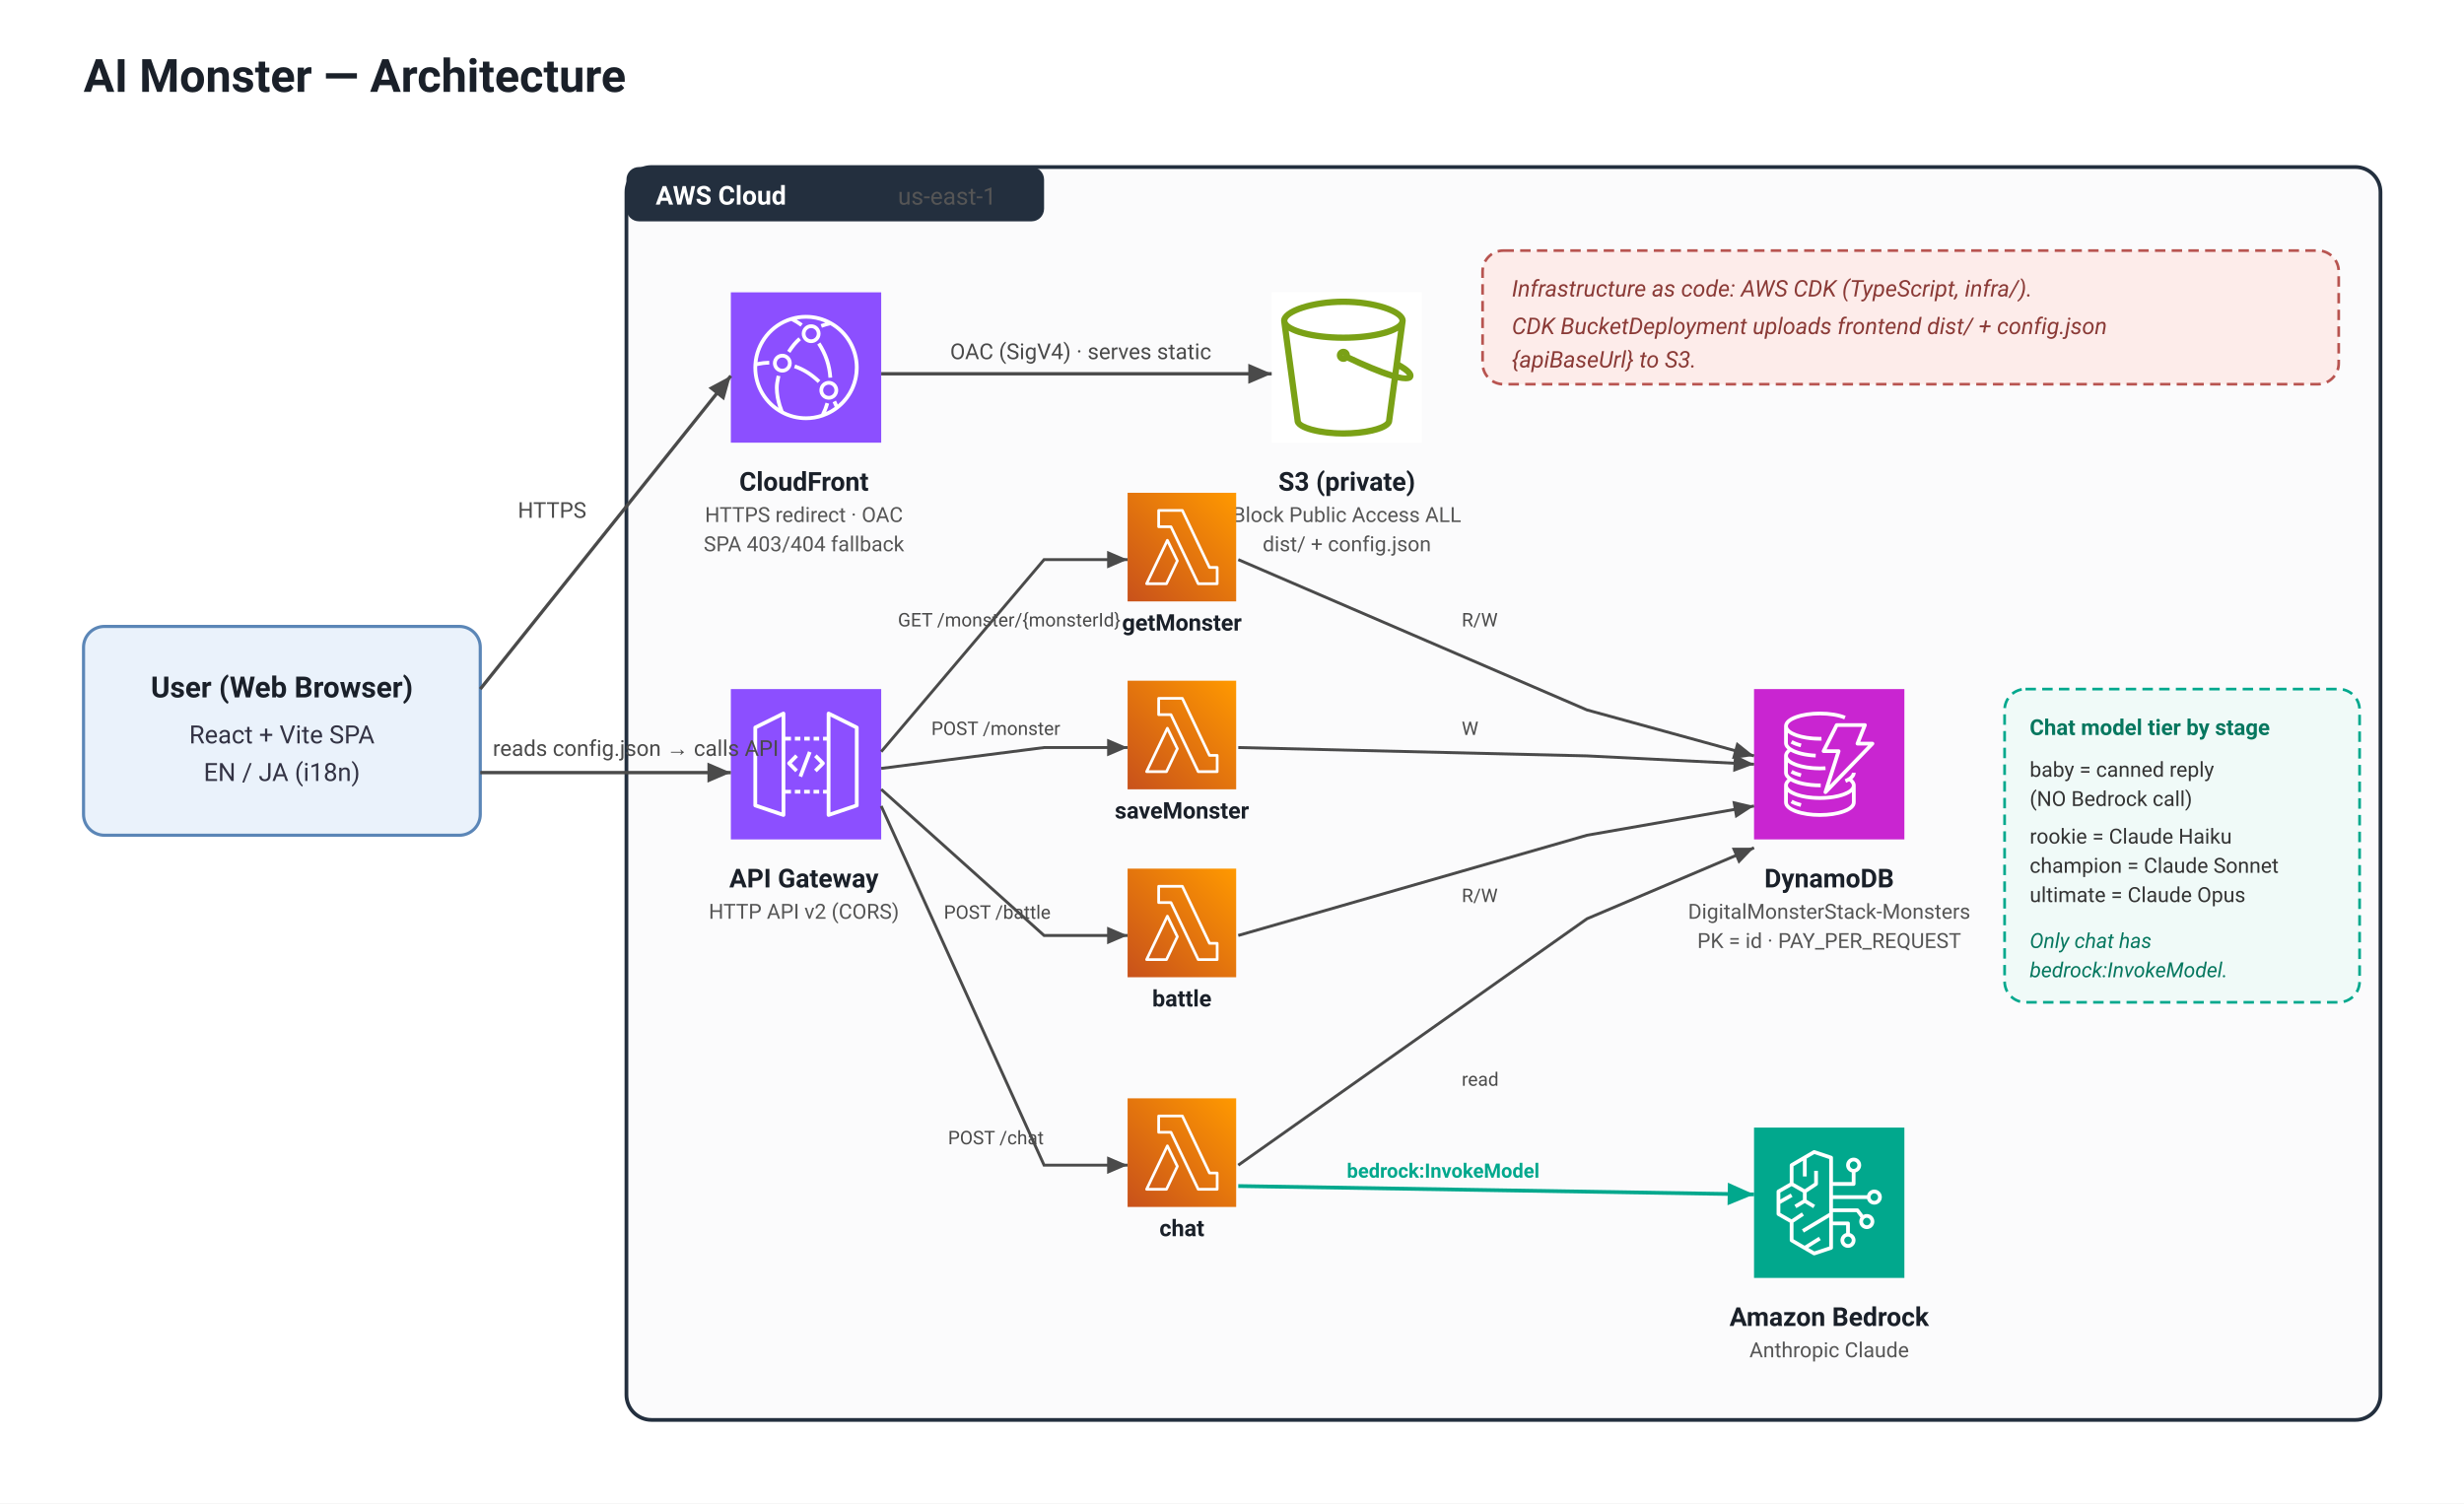
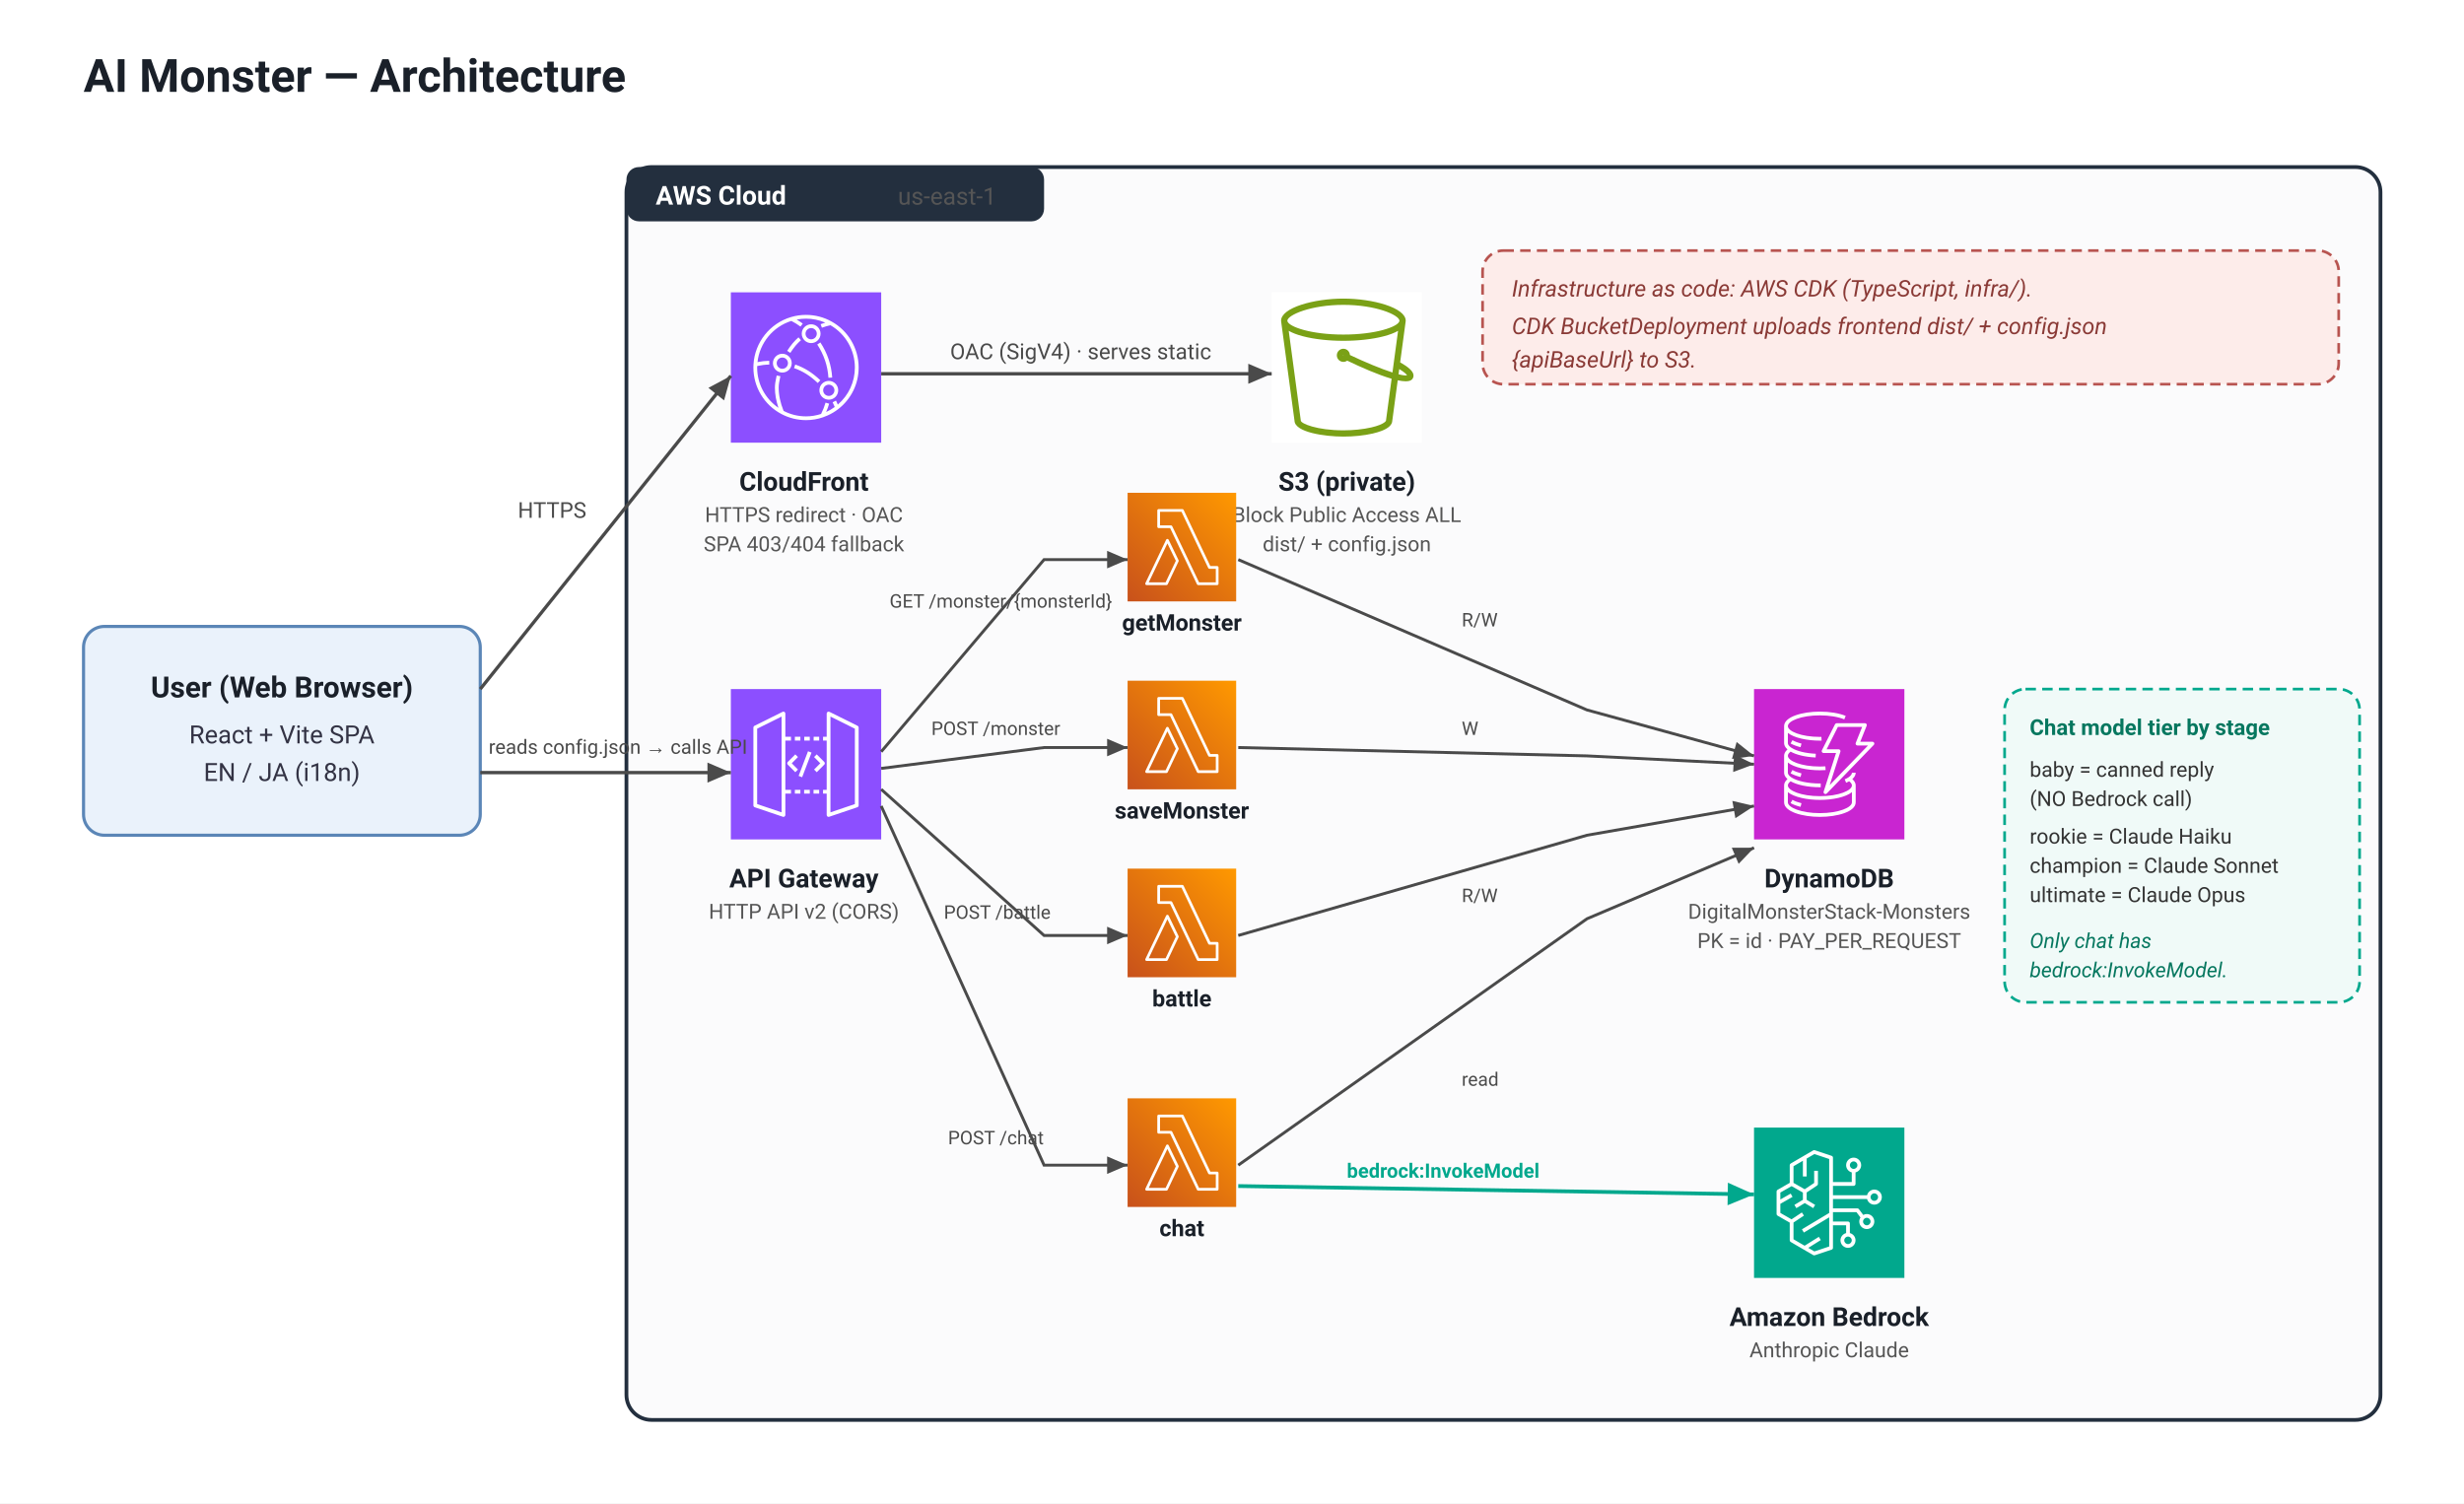
<svg xmlns="http://www.w3.org/2000/svg" width="1180" height="720" viewBox="0 0 1180 720" font-family="system-ui, 'Segoe UI', Roboto, Arial, sans-serif">
  <rect width="1180" height="720" fill="#ffffff" />
  <text x="40" y="44" font-size="22" font-weight="700" fill="#1a2029">AI Monster — Architecture</text>
  <defs>
    <marker id="arrow" markerWidth="9" markerHeight="9" refX="7" refY="3" orient="auto" markerUnits="strokeWidth">
      <path d="M0,0 L7,3 L0,6 z" fill="#4a4a4a" />
    </marker>
    <marker id="arrowg" markerWidth="9" markerHeight="9" refX="7" refY="3" orient="auto" markerUnits="strokeWidth">
      <path d="M0,0 L7,3 L0,6 z" fill="#01A88D" />
    </marker>
    <linearGradient x1="0%" y1="100%" x2="100%" y2="0%" id="lambda-gradient">
      <stop stop-color="#C8511B" offset="0%" />
      <stop stop-color="#FF9900" offset="100%" />
    </linearGradient>
    <symbol id="lambda-icon" viewBox="0 0 80 80">
      <rect x="0" y="0" width="80" height="80" fill="url(#lambda-gradient)" />
      <path fill="#FFFFFF" d="M28.008,66 L15.591,66 L29.324,37.296 L35.546,50.106 L28.008,66 Z M30.22,34.553 C30.051,34.208 29.7,33.989 29.318,33.989 L29.315,33.989 C28.929,33.99 28.578,34.211 28.412,34.558 L13.098,66.569 C12.95,66.879 12.971,67.243 13.155,67.534 C13.337,67.824 13.658,68 14.002,68 L28.642,68 C29.03,68 29.382,67.777 29.548,67.428 L37.564,50.528 C37.693,50.254 37.692,49.937 37.559,49.665 L30.22,34.553 Z M64.995,66 L52.659,66 L32.867,24.57 C32.701,24.222 32.349,24 31.962,24 L23.89,24 L23.899,14 L39.72,14 L59.42,55.429 C59.586,55.777 59.939,56 60.326,56 L64.995,56 L64.995,66 Z M65.998,54 L60.96,54 L41.259,12.571 C41.094,12.223 40.741,12 40.353,12 L22.898,12 C22.345,12 21.896,12.447 21.895,12.999 L21.884,24.999 C21.884,25.265 21.989,25.519 22.178,25.707 C22.365,25.895 22.62,26 22.887,26 L31.329,26 L51.122,67.43 C51.289,67.778 51.639,68 52.026,68 L65.998,68 C66.552,68 67,67.552 67,67 L67,55 C67,54.448 66.552,54 65.998,54 L65.998,54 Z" />
    </symbol>
  </defs>
  <rect x="40" y="300" width="190" height="100" rx="10" fill="#eaf2fb" stroke="#5b86b7" stroke-width="1.5" />
  <text x="135" y="334" font-size="14" font-weight="600" fill="#1a2029" text-anchor="middle">User (Web Browser)</text>
  <text x="135" y="356" font-size="12" fill="#334" text-anchor="middle">React + Vite SPA</text>
  <text x="135" y="374" font-size="12" fill="#334" text-anchor="middle">EN / JA (i18n)</text>
  <rect x="300" y="80" width="840" height="600" rx="12" fill="#fbfbfc" stroke="#232F3E" stroke-width="1.8" />
  <rect x="300" y="80" width="200" height="26" rx="6" fill="#232F3E" />
  <text x="314" y="98" font-size="12.5" font-weight="700" fill="#ffffff">AWS Cloud</text>
  <text x="430" y="98" font-size="11.5" fill="#555">us-east-1</text>
  <rect x="710" y="120" width="410" height="64" rx="10" fill="#fdecea" stroke="#b85450" stroke-width="1.3" stroke-dasharray="5 3" />
  <text x="724" y="142" font-size="11" font-style="italic" fill="#8a3a36">Infrastructure as code: AWS CDK (TypeScript, infra/).</text>
  <text x="724" y="160" font-size="11" font-style="italic" fill="#8a3a36">CDK BucketDeployment uploads frontend dist/ + config.json</text>
  <text x="724" y="176" font-size="11" font-style="italic" fill="#8a3a36">{apiBaseUrl} to S3.</text>
  <g transform="translate(350,140) scale(0.9)">
    <g stroke="none" stroke-width="1" fill="none" fill-rule="evenodd">
      <rect x="0" y="0" width="80" height="80" fill="#8C4FFF" />
      <path d="M55.122,52.123 C55.122,50.469 53.776,49.123 52.122,49.123 C50.468,49.123 49.122,50.469 49.122,52.123 C49.122,53.777 50.468,55.123 52.122,55.123 C53.776,55.123 55.122,53.777 55.122,52.123 L55.122,52.123 Z M57.122,52.123 C57.122,54.88 54.879,57.123 52.122,57.123 C49.365,57.123 47.122,54.88 47.122,52.123 C47.122,49.366 49.365,47.123 52.122,47.123 C54.879,47.123 57.122,49.366 57.122,52.123 L57.122,52.123 Z M30.392,37.692 C30.392,36.038 29.046,34.692 27.392,34.692 C25.737,34.692 24.392,36.038 24.392,37.692 C24.392,39.346 25.737,40.692 27.392,40.692 C29.046,40.692 30.392,39.346 30.392,37.692 L30.392,37.692 Z M32.392,37.692 C32.392,40.449 30.148,42.692 27.392,42.692 C24.635,42.692 22.392,40.449 22.392,37.692 C22.392,34.935 24.635,32.692 27.392,32.692 C30.148,32.692 32.392,34.935 32.392,37.692 L32.392,37.692 Z M39.73,22.007 C39.73,23.661 41.076,25.007 42.73,25.007 C44.385,25.007 45.73,23.661 45.73,22.007 C45.73,20.352 44.385,19.007 42.73,19.007 C41.076,19.007 39.73,20.352 39.73,22.007 L39.73,22.007 Z M37.73,22.007 C37.73,19.25 39.974,17.007 42.73,17.007 C45.487,17.007 47.73,19.25 47.73,22.007 C47.73,24.764 45.487,27.007 42.73,27.007 C39.974,27.007 37.73,24.764 37.73,22.007 L37.73,22.007 Z M66,40 C66,30.727 61.028,22.148 53.012,17.509 C51.575,17.799 50.185,18.196 48.451,18.823 L47.771,16.942 C48.676,16.616 49.486,16.352 50.266,16.126 C47.046,14.737 43.548,14 40,14 C38.311,14 36.649,14.175 35.025,14.492 C36.201,15.18 37.244,15.866 38.257,16.634 L37.048,18.227 C35.62,17.145 34.14,16.228 32.197,15.21 C22.378,18.298 15.306,26.958 14.183,37.128 C16.242,36.711 18.219,36.484 20.414,36.43 L20.463,38.429 C18.163,38.486 16.187,38.73 14.027,39.205 C14.018,39.47 14,39.738 14,40 C14,48.658 18.283,56.636 25.327,61.447 C24.074,57.716 23.45,54.19 23.45,50.746 C23.45,48.782 23.788,47.169 24.145,45.462 C24.228,45.067 24.312,44.665 24.394,44.248 L26.357,44.635 C26.273,45.059 26.187,45.47 26.103,45.873 C25.753,47.545 25.45,48.989 25.45,50.746 C25.45,54.654 26.308,58.695 28.054,63.083 C31.773,65.014 35.789,66 40,66 C42.756,66 45.446,65.56 48.012,64.714 C49.019,62.727 49.766,60.852 50.39,58.699 L52.311,59.256 C51.855,60.826 51.332,62.253 50.709,63.677 C52.323,62.951 53.85,62.053 55.283,61.005 C54.938,60.159 54.568,59.318 54.159,58.499 L55.948,57.604 C56.296,58.3 56.615,59.012 56.92,59.728 C62.705,54.775 66,47.66 66,40 L66,40 Z M68,40 C68,48.727 64.034,56.799 57.121,62.149 C55.409,63.479 53.552,64.583 51.589,65.472 C50.756,65.85 49.908,66.2 49.036,66.494 C46.156,67.493 43.113,68 40,68 C35.4,68 30.832,66.854 26.788,64.686 C17.667,59.806 12,50.347 12,40 C12,39.314 12.018,38.792 12.059,38.309 C12.74,26.625 20.756,16.512 32.001,13.166 C34.562,12.393 37.255,12 40,12 C44.808,12 49.539,13.238 53.684,15.579 C62.513,20.525 68,29.884 68,40 L68,40 Z M37.314,25.463 L36,23.956 C33.758,25.912 32.014,27.989 29.977,31.126 L31.655,32.215 C33.583,29.244 35.223,27.288 37.314,25.463 L37.314,25.463 Z M34.275,38.427 L33.625,40.318 C38.218,41.895 42.225,44.411 46.234,48.236 L47.615,46.789 C43.389,42.758 39.15,40.101 34.275,38.427 L34.275,38.427 Z M47.646,26.668 C51.398,32.39 53.511,38.671 53.925,45.338 L51.929,45.462 C51.536,39.146 49.533,33.192 45.975,27.765 L47.646,26.668 Z" fill="#FFFFFF" />
    </g>
  </g>
  <text x="385" y="235" font-size="12.5" font-weight="600" fill="#1a2029" text-anchor="middle">CloudFront</text>
  <text x="385" y="250" font-size="10" fill="#555" text-anchor="middle">HTTPS redirect · OAC</text>
  <text x="385" y="264" font-size="10" fill="#555" text-anchor="middle">SPA 403/404 fallback</text>
  <g transform="translate(609,140) scale(1.5)">
    <g stroke="none" stroke-width="1" fill="none" fill-rule="evenodd">
      <rect x="0" y="0" width="48" height="48" fill="#ffffff" />
      <path d="M40.504,26.16 L40.728,24.494 C42.512,25.581 43.063,26.209 43.223,26.474 C42.75,26.617 41.795,26.491 40.504,26.16 L40.504,26.16 Z M22.802,20.111 C22.802,20.058 22.845,20.015 22.898,20.015 C22.913,20.015 22.924,20.025 22.937,20.032 L22.864,20.179 C22.831,20.169 22.802,20.149 22.802,20.111 L22.802,20.111 Z M36.514,40.798 C36.508,40.843 36.505,40.887 36.505,40.931 C36.505,41.086 36.126,41.675 34.441,42.34 C33.69,42.637 32.803,42.903 31.803,43.133 C29.228,43.729 26.064,44.057 22.896,44.057 C14.43,44.057 9.289,41.887 9.289,40.931 C9.289,40.887 9.286,40.843 9.28,40.798 L5.441,12.285 C5.688,12.429 5.953,12.566 6.231,12.7 C6.31,12.738 6.396,12.774 6.478,12.812 C6.718,12.923 6.967,13.03 7.227,13.134 C7.339,13.178 7.452,13.222 7.567,13.265 C7.843,13.369 8.128,13.469 8.423,13.565 C8.51,13.594 8.593,13.624 8.681,13.651 C9.06,13.77 9.453,13.884 9.858,13.991 C9.971,14.021 10.088,14.05 10.203,14.078 C10.515,14.158 10.833,14.234 11.158,14.306 C11.299,14.338 11.439,14.369 11.581,14.398 C11.946,14.475 12.319,14.549 12.698,14.618 C12.78,14.633 12.859,14.649 12.942,14.664 C13.4,14.744 13.869,14.818 14.345,14.888 C14.479,14.907 14.615,14.924 14.751,14.942 C15.111,14.992 15.476,15.038 15.844,15.081 C15.994,15.098 16.145,15.116 16.297,15.133 C16.741,15.18 17.189,15.223 17.64,15.262 C17.693,15.266 17.747,15.272 17.802,15.276 C18.306,15.317 18.813,15.35 19.321,15.38 C19.466,15.388 19.611,15.394 19.757,15.401 C20.141,15.42 20.525,15.435 20.909,15.448 C21.06,15.453 21.209,15.458 21.359,15.462 C21.872,15.473 22.385,15.482 22.896,15.482 C23.406,15.482 23.919,15.473 24.432,15.462 C24.582,15.458 24.733,15.453 24.883,15.448 C25.268,15.435 25.651,15.42 26.034,15.401 C26.181,15.394 26.326,15.388 26.472,15.38 C26.981,15.35 27.487,15.317 27.99,15.276 C28.046,15.271 28.101,15.265 28.156,15.262 C28.607,15.223 29.052,15.18 29.494,15.133 C29.648,15.116 29.799,15.098 29.951,15.081 C30.317,15.038 30.681,14.992 31.04,14.943 C31.177,14.925 31.315,14.907 31.45,14.887 C31.925,14.818 32.393,14.744 32.852,14.664 C32.935,14.649 33.016,14.633 33.099,14.617 C33.477,14.549 33.848,14.475 34.213,14.398 C34.356,14.369 34.495,14.338 34.636,14.306 C34.961,14.233 35.279,14.157 35.592,14.078 C35.706,14.049 35.823,14.021 35.936,13.992 C36.342,13.884 36.735,13.77 37.114,13.651 C37.201,13.624 37.283,13.595 37.368,13.566 C37.665,13.47 37.952,13.369 38.23,13.264 C38.343,13.222 38.455,13.179 38.566,13.135 C38.828,13.03 39.079,12.922 39.322,12.81 C39.401,12.773 39.485,12.738 39.563,12.701 C39.841,12.567 40.107,12.429 40.354,12.285 L38.562,25.591 C34.925,24.424 29.817,22.307 24.982,20.008 C24.927,18.901 24.018,18.015 22.898,18.015 C21.742,18.015 20.802,18.956 20.802,20.111 C20.802,21.266 21.742,22.206 22.898,22.206 C23.352,22.206 23.77,22.057 24.113,21.81 C28.445,23.889 33.976,26.342 38.293,27.588 L36.514,40.798 Z M22.896,4 C33.315,4 40.656,7.228 40.792,9.021 L40.766,9.229 C40.748,9.291 40.709,9.354 40.676,9.418 C40.649,9.47 40.629,9.52 40.592,9.573 C40.548,9.635 40.483,9.698 40.426,9.761 C40.375,9.816 40.332,9.871 40.271,9.927 C40.203,9.988 40.116,10.051 40.035,10.113 C39.96,10.171 39.894,10.228 39.808,10.287 C39.717,10.347 39.608,10.409 39.506,10.471 C39.407,10.53 39.316,10.59 39.205,10.649 C39.095,10.709 38.966,10.767 38.845,10.827 C38.721,10.888 38.605,10.948 38.469,11.009 C38.34,11.066 38.193,11.123 38.055,11.18 C37.905,11.24 37.764,11.302 37.604,11.361 C37.456,11.417 37.29,11.471 37.133,11.525 C36.962,11.584 36.798,11.644 36.616,11.702 C36.447,11.756 36.261,11.806 36.082,11.859 C35.892,11.915 35.709,11.972 35.509,12.026 C35.317,12.078 35.11,12.126 34.91,12.176 C34.703,12.227 34.503,12.28 34.286,12.33 C34.07,12.379 33.838,12.424 33.612,12.471 C33.394,12.516 33.182,12.564 32.954,12.607 C32.714,12.653 32.457,12.694 32.207,12.737 C31.977,12.776 31.754,12.818 31.515,12.855 C31.255,12.895 30.979,12.931 30.709,12.968 C30.465,13.001 30.227,13.038 29.975,13.068 C29.682,13.104 29.373,13.134 29.07,13.165 C28.826,13.191 28.59,13.22 28.34,13.242 C28.004,13.273 27.652,13.296 27.306,13.32 C27.073,13.338 26.848,13.358 26.61,13.373 C26.231,13.395 25.834,13.409 25.441,13.426 C25.225,13.434 25.015,13.447 24.794,13.454 C24.175,13.472 23.542,13.482 22.896,13.482 C22.25,13.482 21.617,13.472 20.997,13.454 C20.775,13.447 20.563,13.433 20.343,13.425 C19.953,13.409 19.56,13.395 19.182,13.373 C18.932,13.357 18.694,13.336 18.449,13.318 C18.116,13.294 17.776,13.272 17.453,13.242 C17.202,13.22 16.966,13.19 16.721,13.165 C16.418,13.134 16.109,13.104 15.817,13.068 C15.567,13.038 15.33,13.002 15.087,12.968 C14.817,12.931 14.539,12.896 14.278,12.855 C14.03,12.817 13.798,12.773 13.559,12.732 C13.318,12.69 13.071,12.651 12.84,12.607 C12.608,12.563 12.393,12.515 12.169,12.469 C11.947,12.422 11.719,12.378 11.506,12.329 C11.29,12.28 11.091,12.227 10.884,12.176 C10.684,12.126 10.476,12.078 10.285,12.026 C10.082,11.972 9.897,11.914 9.704,11.857 C9.528,11.806 9.345,11.755 9.178,11.702 C8.993,11.643 8.827,11.583 8.654,11.522 C8.499,11.469 8.336,11.416 8.191,11.361 C8.029,11.302 7.888,11.239 7.738,11.179 C7.6,11.122 7.453,11.065 7.325,11.009 C7.191,10.948 7.074,10.888 6.95,10.827 C6.829,10.767 6.699,10.709 6.589,10.648 C6.479,10.589 6.387,10.529 6.287,10.469 C6.186,10.408 6.077,10.347 5.987,10.287 C5.9,10.227 5.832,10.169 5.756,10.11 C5.677,10.049 5.591,9.987 5.525,9.927 C5.462,9.87 5.418,9.813 5.366,9.758 C5.31,9.696 5.247,9.634 5.203,9.573 C5.165,9.519 5.146,9.467 5.118,9.413 C5.086,9.351 5.047,9.289 5.03,9.229 L5.002,9.02 C5.141,7.227 12.48,4 22.896,4 L22.896,4 Z M45.255,26.257 C45.042,25.107 43.717,23.889 41.018,22.347 L42.734,9.595 L42.734,9.591 L42.734,9.59 L42.785,9.2 C42.791,9.157 42.794,9.114 42.794,9.071 C42.794,4.904 32.308,2 22.896,2 C13.485,2 3,4.904 3,9.071 C3,9.115 3.003,9.159 3.009,9.203 L3.061,9.593 L3.061,9.595 L7.29,41.009 C7.421,44.685 16.903,46.057 22.896,46.057 C26.211,46.057 29.534,45.711 32.253,45.082 C33.348,44.83 34.331,44.533 35.175,44.2 C37.341,43.345 38.46,42.271 38.504,41.009 L40.245,28.08 C41.197,28.282 42.062,28.405 42.781,28.405 C43.75,28.405 44.475,28.2 44.867,27.732 C45.217,27.316 45.355,26.792 45.255,26.257 L45.255,26.257 Z" fill="#7AA116" />
    </g>
  </g>
  <text x="645" y="235" font-size="12.5" font-weight="600" fill="#1a2029" text-anchor="middle">S3 (private)</text>
  <text x="645" y="250" font-size="10" fill="#555" text-anchor="middle">Block Public Access ALL</text>
  <text x="645" y="264" font-size="10" fill="#555" text-anchor="middle">dist/ + config.json</text>
  <g transform="translate(350,330) scale(0.9)">
    <g stroke="none" stroke-width="1" fill="none" fill-rule="evenodd">
      <rect x="0" y="0" width="80" height="80" fill="#8C4FFF" />
      <path fill-rule="evenodd" clip-rule="evenodd" d="M34.065 55.632H37V53.615H34.065V55.632ZM39 55.632H42V53.615H39V55.632ZM27 14.63L14 21.082V61.193L27 65.59V14.63ZM29 27.393V53.615H32V55.632H29V66.992C29 67.316 28.845 67.621 28.584 67.81C28.412 67.936 28.207 68 28 68C27.894 68 27.786 67.983 27.682 67.948L12.682 62.876C12.274 62.737 12 62.352 12 61.92V20.454C12 20.07 12.217 19.718 12.559 19.549L27.559 12.104C27.868 11.95 28.235 11.968 28.528 12.152C28.821 12.336 29 12.66 29 13.009V25.376H32V27.393H29ZM44 55.632H47V53.615H44V55.632ZM44.065 27.393H47V25.376H44.065V27.393ZM39.065 27.393H42V25.376H39.065V27.393ZM34.065 27.393H37V25.376H34.065V27.393ZM66 21.082L53 14.63V65.59L66 61.193V21.082ZM68 61.92C68 62.352 67.726 62.737 67.318 62.876L52.318 67.948C52.214 67.983 52.106 68 52 68C51.793 68 51.588 67.936 51.416 67.81C51.155 67.621 51 67.316 51 66.992V55.632H49.065V53.615H51V27.393H49.065V25.376H51V13.009C51 12.66 51.179 12.336 51.472 12.152C51.765 11.968 52.131 11.95 52.441 12.104L67.441 19.549C67.783 19.718 68 20.07 68 20.454V61.92ZM42.934 33.807L41.066 33.083L36.066 46.194L37.934 46.918L42.934 33.807ZM49.707 40.209C50.098 39.815 50.098 39.176 49.707 38.783L45.707 34.749L44.293 36.175L47.586 39.496L44.293 42.817L45.707 44.243L49.707 40.209ZM34.293 44.243L30.293 40.209C29.902 39.815 29.902 39.176 30.293 38.783L34.293 34.749L35.707 36.175L32.414 39.496L35.707 42.817L34.293 44.243Z" fill="#FFFFFF" />
    </g>
  </g>
  <text x="385" y="425" font-size="12.5" font-weight="600" fill="#1a2029" text-anchor="middle">API Gateway</text>
  <text x="385" y="440" font-size="10" fill="#555" text-anchor="middle">HTTP API v2 (CORS)</text>
  <use href="#lambda-icon" x="540" y="236" width="52" height="52" />
  <text x="566" y="302" font-size="11" font-weight="600" fill="#1a2029" text-anchor="middle">getMonster</text>
  <use href="#lambda-icon" x="540" y="326" width="52" height="52" />
  <text x="566" y="392" font-size="11" font-weight="600" fill="#1a2029" text-anchor="middle">saveMonster</text>
  <use href="#lambda-icon" x="540" y="416" width="52" height="52" />
  <text x="566" y="482" font-size="11" font-weight="600" fill="#1a2029" text-anchor="middle">battle</text>
  <use href="#lambda-icon" x="540" y="526" width="52" height="52" />
  <text x="566" y="592" font-size="11" font-weight="600" fill="#1a2029" text-anchor="middle">chat</text>
  <g transform="translate(840,330) scale(0.9)">
    <g stroke="none" stroke-width="1" fill="none" fill-rule="evenodd">
      <rect x="0" y="0" width="80" height="80" fill="#C925D1" />
      <path d="M52.086,54.85 C48.748,57.549 41.745,58.975 35.044,58.975 C28.342,58.975 21.337,57.548 18,54.849 L18,60.285 L18.001,60.285 C18.001,62.995 25,66.016 35.044,66.016 C45.08,66.016 52.075,62.999 52.086,60.29 L52.086,54.85 Z M52.087,44.522 L54.087,44.511 L54.087,44.522 C54.087,45.73 53.482,46.858 52.304,47.891 C53.732,49.147 54.087,50.38 54.087,51.258 C54.087,51.264 54.086,51.269 54.086,51.275 L54.086,60.285 L54.087,60.285 C54.087,65.295 44.275,68 35.044,68 C25.835,68 16.05,65.307 16.003,60.319 C16.003,60.314 16,60.309 16,60.304 L16,51.255 C16,51.253 16.002,51.25 16.002,51.247 C16.005,50.369 16.361,49.141 17.787,47.888 C16.37,46.636 16.01,45.415 16.001,44.544 L16.002,44.544 C16.002,44.54 16,44.537 16,44.533 L16,35.484 C16,35.481 16.002,35.478 16.002,35.475 C16.005,34.597 16.362,33.369 17.788,32.117 C16.37,30.865 16.01,29.643 16.001,28.773 L16.002,28.773 C16.002,28.769 16,28.765 16,28.761 L16,19.713 C16,19.71 16.002,19.707 16.002,19.704 C16.019,14.7 25.82,12 35.044,12 C40.255,12 45.261,12.828 48.778,14.272 L48.013,16.105 C44.73,14.757 40.003,13.984 35.044,13.984 C25,13.984 18.001,17.005 18.001,19.717 C18.001,22.429 25,25.45 35.044,25.45 C35.315,25.453 35.58,25.45 35.848,25.44 L35.932,27.422 C35.636,27.434 35.34,27.434 35.044,27.434 C28.342,27.434 21.337,26.007 18,23.308 L18,28.74 L18.001,28.74 L18.001,28.763 C18.011,29.803 19.078,30.712 19.972,31.289 C22.662,33.004 27.482,34.175 32.857,34.418 L32.766,36.4 C27.321,36.153 22.553,35.023 19.484,33.292 C18.728,33.857 18.001,34.622 18.001,35.489 C18.001,38.2 25,41.221 35.044,41.221 C36.029,41.221 37.007,41.189 37.952,41.123 L38.091,43.102 C37.101,43.17 36.075,43.205 35.044,43.205 C28.342,43.205 21.337,41.778 18,39.079 L18,44.511 L18.001,44.511 C18.011,45.575 19.078,46.482 19.972,47.06 C23.048,49.023 28.824,50.245 35.044,50.245 L35.484,50.245 L35.484,52.229 L35.044,52.229 C28.725,52.229 22.982,51.055 19.47,49.073 C18.718,49.637 18.001,50.398 18.001,51.258 C18.001,53.97 25,56.992 35.044,56.992 C45.08,56.992 52.075,53.974 52.086,51.265 L52.086,51.255 L52.086,51.254 C52.084,50.392 51.364,49.631 50.61,49.067 C50.122,49.344 49.599,49.61 49.004,49.855 L48.238,48.022 C48.964,47.724 49.594,47.402 50.111,47.062 C51.013,46.474 52.087,45.555 52.087,44.522 L52.087,44.522 Z M60.653,30.017 L55.049,30.017 C54.718,30.017 54.407,29.854 54.222,29.582 C54.035,29.31 53.997,28.964 54.119,28.66 L57.528,20.138 L44.619,20.138 L38.619,32.04 L45.001,32.04 C45.32,32.04 45.62,32.192 45.809,32.447 C45.996,32.703 46.051,33.031 45.954,33.333 L40.258,51.089 L60.653,30.017 Z M63.722,29.712 L38.723,55.54 C38.528,55.74 38.266,55.844 38.001,55.844 C37.825,55.844 37.648,55.799 37.49,55.705 C37.09,55.469 36.907,54.992 37.048,54.552 L43.634,34.024 L37.001,34.024 C36.654,34.024 36.333,33.846 36.15,33.554 C35.968,33.261 35.951,32.896 36.107,32.589 L43.107,18.703 C43.276,18.367 43.622,18.154 44.001,18.154 L59.001,18.154 C59.332,18.154 59.643,18.318 59.828,18.589 C60.015,18.862 60.053,19.207 59.931,19.512 L56.522,28.033 L63,28.033 C63.4,28.033 63.763,28.271 63.92,28.636 C64.077,29.002 63.999,29.426 63.722,29.712 L63.722,29.712 Z M19.455,60.674 C20.872,61.473 22.656,62.144 24.757,62.668 L25.245,60.744 C23.346,60.271 21.686,59.65 20.443,58.95 L19.455,60.674 Z M24.757,46.799 L25.245,44.875 C23.346,44.401 21.686,43.78 20.443,43.08 L19.455,44.805 C20.872,45.603 22.655,46.275 24.757,46.799 L24.757,46.799 Z M19.455,28.936 L20.443,27.211 C21.684,27.911 23.345,28.531 25.245,29.006 L24.757,30.929 C22.653,30.404 20.87,29.733 19.455,28.936 L19.455,28.936 Z" fill="#FFFFFF" />
    </g>
  </g>
  <text x="876" y="425" font-size="12.5" font-weight="600" fill="#1a2029" text-anchor="middle">DynamoDB</text>
  <text x="876" y="440" font-size="10" fill="#555" text-anchor="middle">DigitalMonsterStack-Monsters</text>
  <text x="876" y="454" font-size="10" fill="#555" text-anchor="middle">PK = id · PAY_PER_REQUEST</text>
  <g transform="translate(840,540) scale(0.9)">
    <g stroke="none" stroke-width="1" fill="none" fill-rule="evenodd">
      <rect x="0" y="0" width="80" height="80" fill="#01A88D" />
      <g transform="translate(12,12)" fill="#FFFFFF">
        <path d="M52,27 C50.897,27 50,26.103 50,25 C50,23.897 50.897,23 52,23 C53.103,23 54,23.897 54,25 C54,26.103 53.103,27 52,27 L52,27 Z M20.113,53.908 L16.865,52.014 L23.53,47.848 L22.47,46.152 L14.913,50.875 L9,47.426 L9,38.535 L14.555,34.832 L13.445,33.168 L7.959,36.825 L2,33.42 L2,28.58 L8.496,24.868 L7.504,23.132 L2,26.277 L2,22.58 L8,19.152 L14,22.58 L14,26.434 L9.485,29.143 L10.515,30.857 L15,28.166 L19.485,30.857 L20.515,29.143 L16,26.434 L16,22.535 L21.555,18.832 C21.833,18.646 22,18.334 22,18 L22,11 L20,11 L20,17.465 L14.959,20.825 L9,17.42 L9,8.574 L14,5.658 L14,14 L16,14 L16,4.491 L20.113,2.092 L28,4.721 L28,33.434 L13.485,42.143 L14.515,43.857 L28,35.766 L28,51.279 L20.113,53.908 Z M50,38 C50,39.103 49.103,40 48,40 C46.897,40 46,39.103 46,38 C46,36.897 46.897,36 48,36 C49.103,36 50,36.897 50,38 L50,38 Z M40,48 C40,49.103 39.103,50 38,50 C36.897,50 36,49.103 36,48 C36,46.897 36.897,46 38,46 C39.103,46 40,46.897 40,48 L40,48 Z M39,8 C39,6.897 39.897,6 41,6 C42.103,6 43,6.897 43,8 C43,9.103 42.103,10 41,10 C39.897,10 39,9.103 39,8 L39,8 Z M52,21 C50.141,21 48.589,22.28 48.142,24 L30,24 L30,19 L41,19 C41.553,19 42,18.552 42,18 L42,11.858 C43.72,11.411 45,9.858 45,8 C45,5.794 43.206,4 41,4 C38.794,4 37,5.794 37,8 C37,9.858 38.28,11.411 40,11.858 L40,17 L30,17 L30,4 C30,3.569 29.725,3.188 29.316,3.051 L20.316,0.051 C20.042,-0.039 19.744,-0.009 19.496,0.136 L7.496,7.136 C7.188,7.315 7,7.645 7,8 L7,17.42 L0.504,21.132 C0.192,21.31 0,21.641 0,22 L0,34 C0,34.359 0.192,34.69 0.504,34.868 L7,38.58 L7,48 C7,48.355 7.188,48.685 7.496,48.864 L19.496,55.864 C19.65,55.954 19.825,56 20,56 C20.106,56 20.213,55.983 20.316,55.949 L29.316,52.949 C29.725,52.812 30,52.431 30,52 L30,40 L37,40 L37,44.142 C35.28,44.589 34,46.142 34,48 C34,50.206 35.794,52 38,52 C40.206,52 42,50.206 42,48 C42,46.142 40.72,44.589 39,44.142 L39,39 C39,38.448 38.553,38 38,38 L30,38 L30,33 L42.5,33 L44.638,35.85 C44.239,36.472 44,37.207 44,38 C44,40.206 45.794,42 48,42 C50.206,42 52,40.206 52,38 C52,35.794 50.206,34 48,34 C47.316,34 46.682,34.188 46.119,34.492 L43.8,31.4 C43.611,31.148 43.314,31 43,31 L30,31 L30,26 L48.142,26 C48.589,27.72 50.141,29 52,29 C54.206,29 56,27.206 56,25 C56,22.794 54.206,21 52,21 L52,21 Z" />
      </g>
    </g>
  </g>
  <text x="876" y="635" font-size="12.5" font-weight="600" fill="#1a2029" text-anchor="middle">Amazon Bedrock</text>
  <text x="876" y="650" font-size="10" fill="#555" text-anchor="middle">Anthropic Claude</text>
  <rect x="960" y="330" width="170" height="150" rx="10" fill="#f0faf8" stroke="#01A88D" stroke-width="1.3" stroke-dasharray="5 3" />
  <text x="972" y="352" font-size="10.5" font-weight="700" fill="#06775f">Chat model tier by stage</text>
  <text x="972" y="372" font-size="10" fill="#333">baby = canned reply</text>
  <text x="972" y="386" font-size="10" fill="#333">(NO Bedrock call)</text>
  <text x="972" y="404" font-size="10" fill="#333">rookie = Claude Haiku</text>
  <text x="972" y="418" font-size="10" fill="#333">champion = Claude Sonnet</text>
  <text x="972" y="432" font-size="10" fill="#333">ultimate = Claude Opus</text>
  <text x="972" y="454" font-size="10" font-style="italic" fill="#06775f">Only chat has</text>
  <text x="972" y="468" font-size="10" font-style="italic" fill="#06775f">bedrock:InvokeModel.</text>
  <polyline points="230,330 350,180" fill="none" stroke="#4a4a4a" stroke-width="1.6" marker-end="url(#arrow)" />
  <text x="248" y="248" font-size="10.5" fill="#4a4a4a">HTTPS</text>
  <polyline points="422,179 609,179" fill="none" stroke="#4a4a4a" stroke-width="1.6" marker-end="url(#arrow)" />
  <text x="455" y="172" font-size="10.5" fill="#4a4a4a">OAC (SigV4) · serves static</text>
  <polyline points="230,370 350,370" fill="none" stroke="#4a4a4a" stroke-width="1.6" marker-end="url(#arrow)" />
-   <text x="236" y="362" font-size="10.5" fill="#4a4a4a">reads config.json → calls API</text>
+   <text x="234" y="361" font-size="9.5" fill="#4a4a4a">reads config.json → calls API</text>
  <polyline points="422,360 500,268 540,268" fill="none" stroke="#4a4a4a" stroke-width="1.4" marker-end="url(#arrow)" />
-   <text x="430" y="300" font-size="9" fill="#4a4a4a">GET /monster/{monsterId}</text>
+   <text x="426" y="291" font-size="9" fill="#4a4a4a">GET /monster/{monsterId}</text>
  <polyline points="422,368 500,358 540,358" fill="none" stroke="#4a4a4a" stroke-width="1.4" marker-end="url(#arrow)" />
  <text x="446" y="352" font-size="9" fill="#4a4a4a">POST /monster</text>
  <polyline points="422,378 500,448 540,448" fill="none" stroke="#4a4a4a" stroke-width="1.4" marker-end="url(#arrow)" />
  <text x="452" y="440" font-size="9" fill="#4a4a4a">POST /battle</text>
  <polyline points="422,386 500,558 540,558" fill="none" stroke="#4a4a4a" stroke-width="1.4" marker-end="url(#arrow)" />
  <text x="454" y="548" font-size="9" fill="#4a4a4a">POST /chat</text>
  <polyline points="593,268 760,340 840,362" fill="none" stroke="#4a4a4a" stroke-width="1.4" marker-end="url(#arrow)" />
  <text x="700" y="300" font-size="9" fill="#4a4a4a">R/W</text>
  <polyline points="593,358 760,362 840,366" fill="none" stroke="#4a4a4a" stroke-width="1.4" marker-end="url(#arrow)" />
  <text x="700" y="352" font-size="9" fill="#4a4a4a">W</text>
  <polyline points="593,448 760,400 840,386" fill="none" stroke="#4a4a4a" stroke-width="1.4" marker-end="url(#arrow)" />
  <text x="700" y="432" font-size="9" fill="#4a4a4a">R/W</text>
  <polyline points="593,558 760,440 840,406" fill="none" stroke="#4a4a4a" stroke-width="1.4" marker-end="url(#arrow)" />
  <text x="700" y="520" font-size="9" fill="#4a4a4a">read</text>
  <polyline points="593,568 840,572" fill="none" stroke="#01A88D" stroke-width="1.8" marker-end="url(#arrowg)" />
  <text x="645" y="564" font-size="9.5" font-weight="600" fill="#01A88D">bedrock:InvokeModel</text>
</svg>
